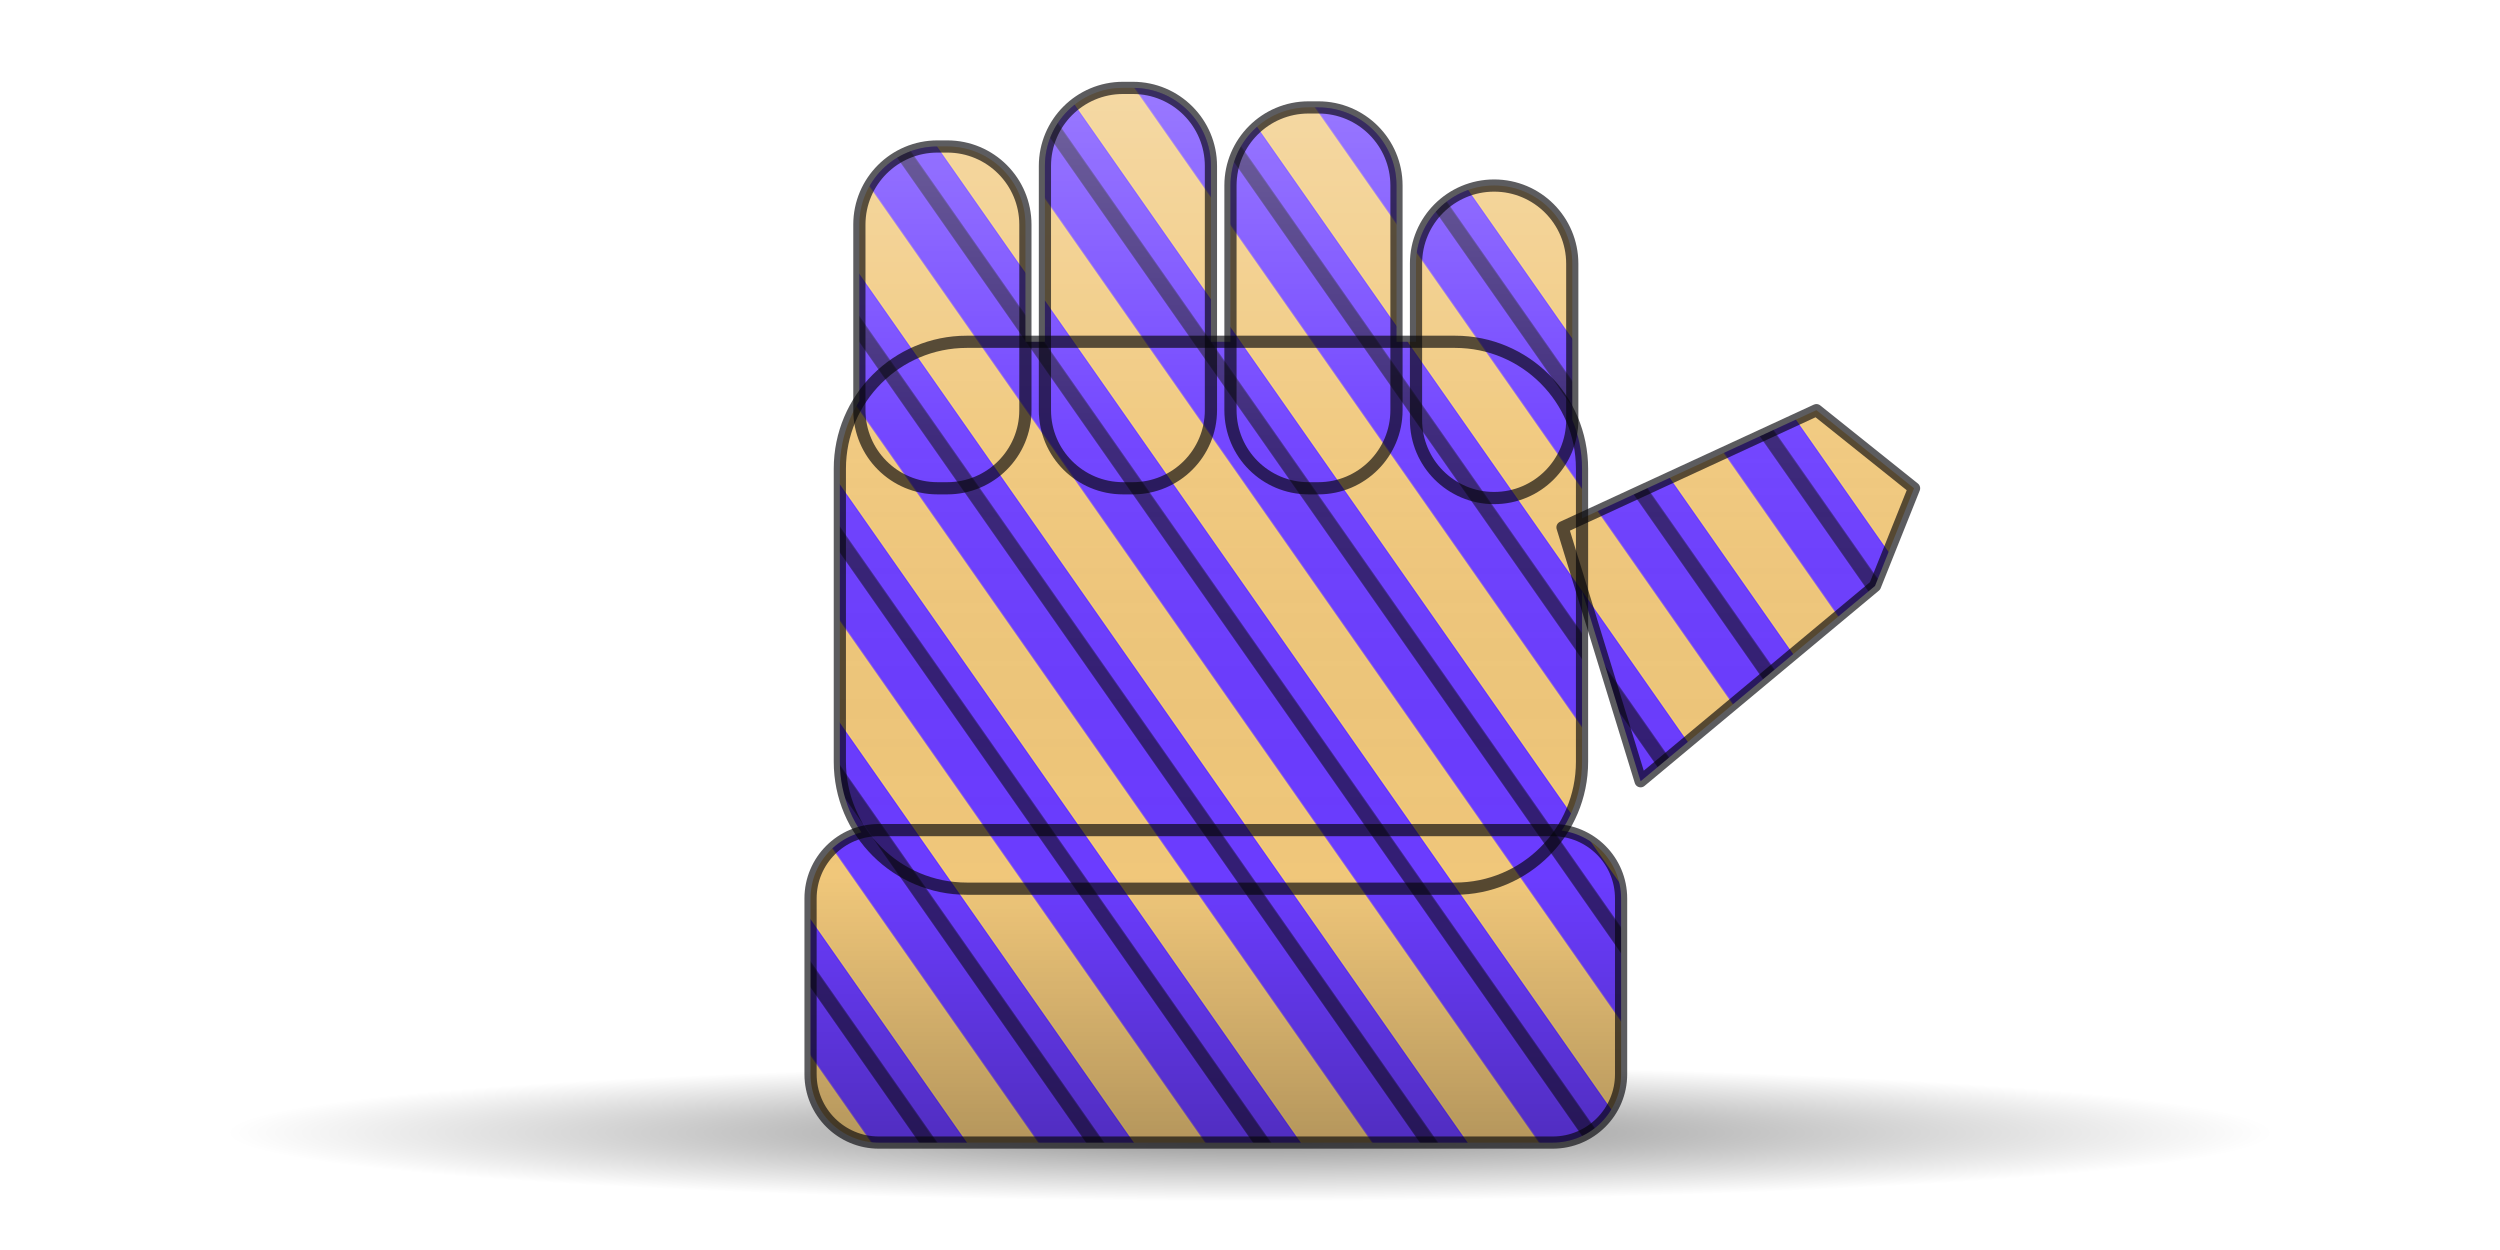
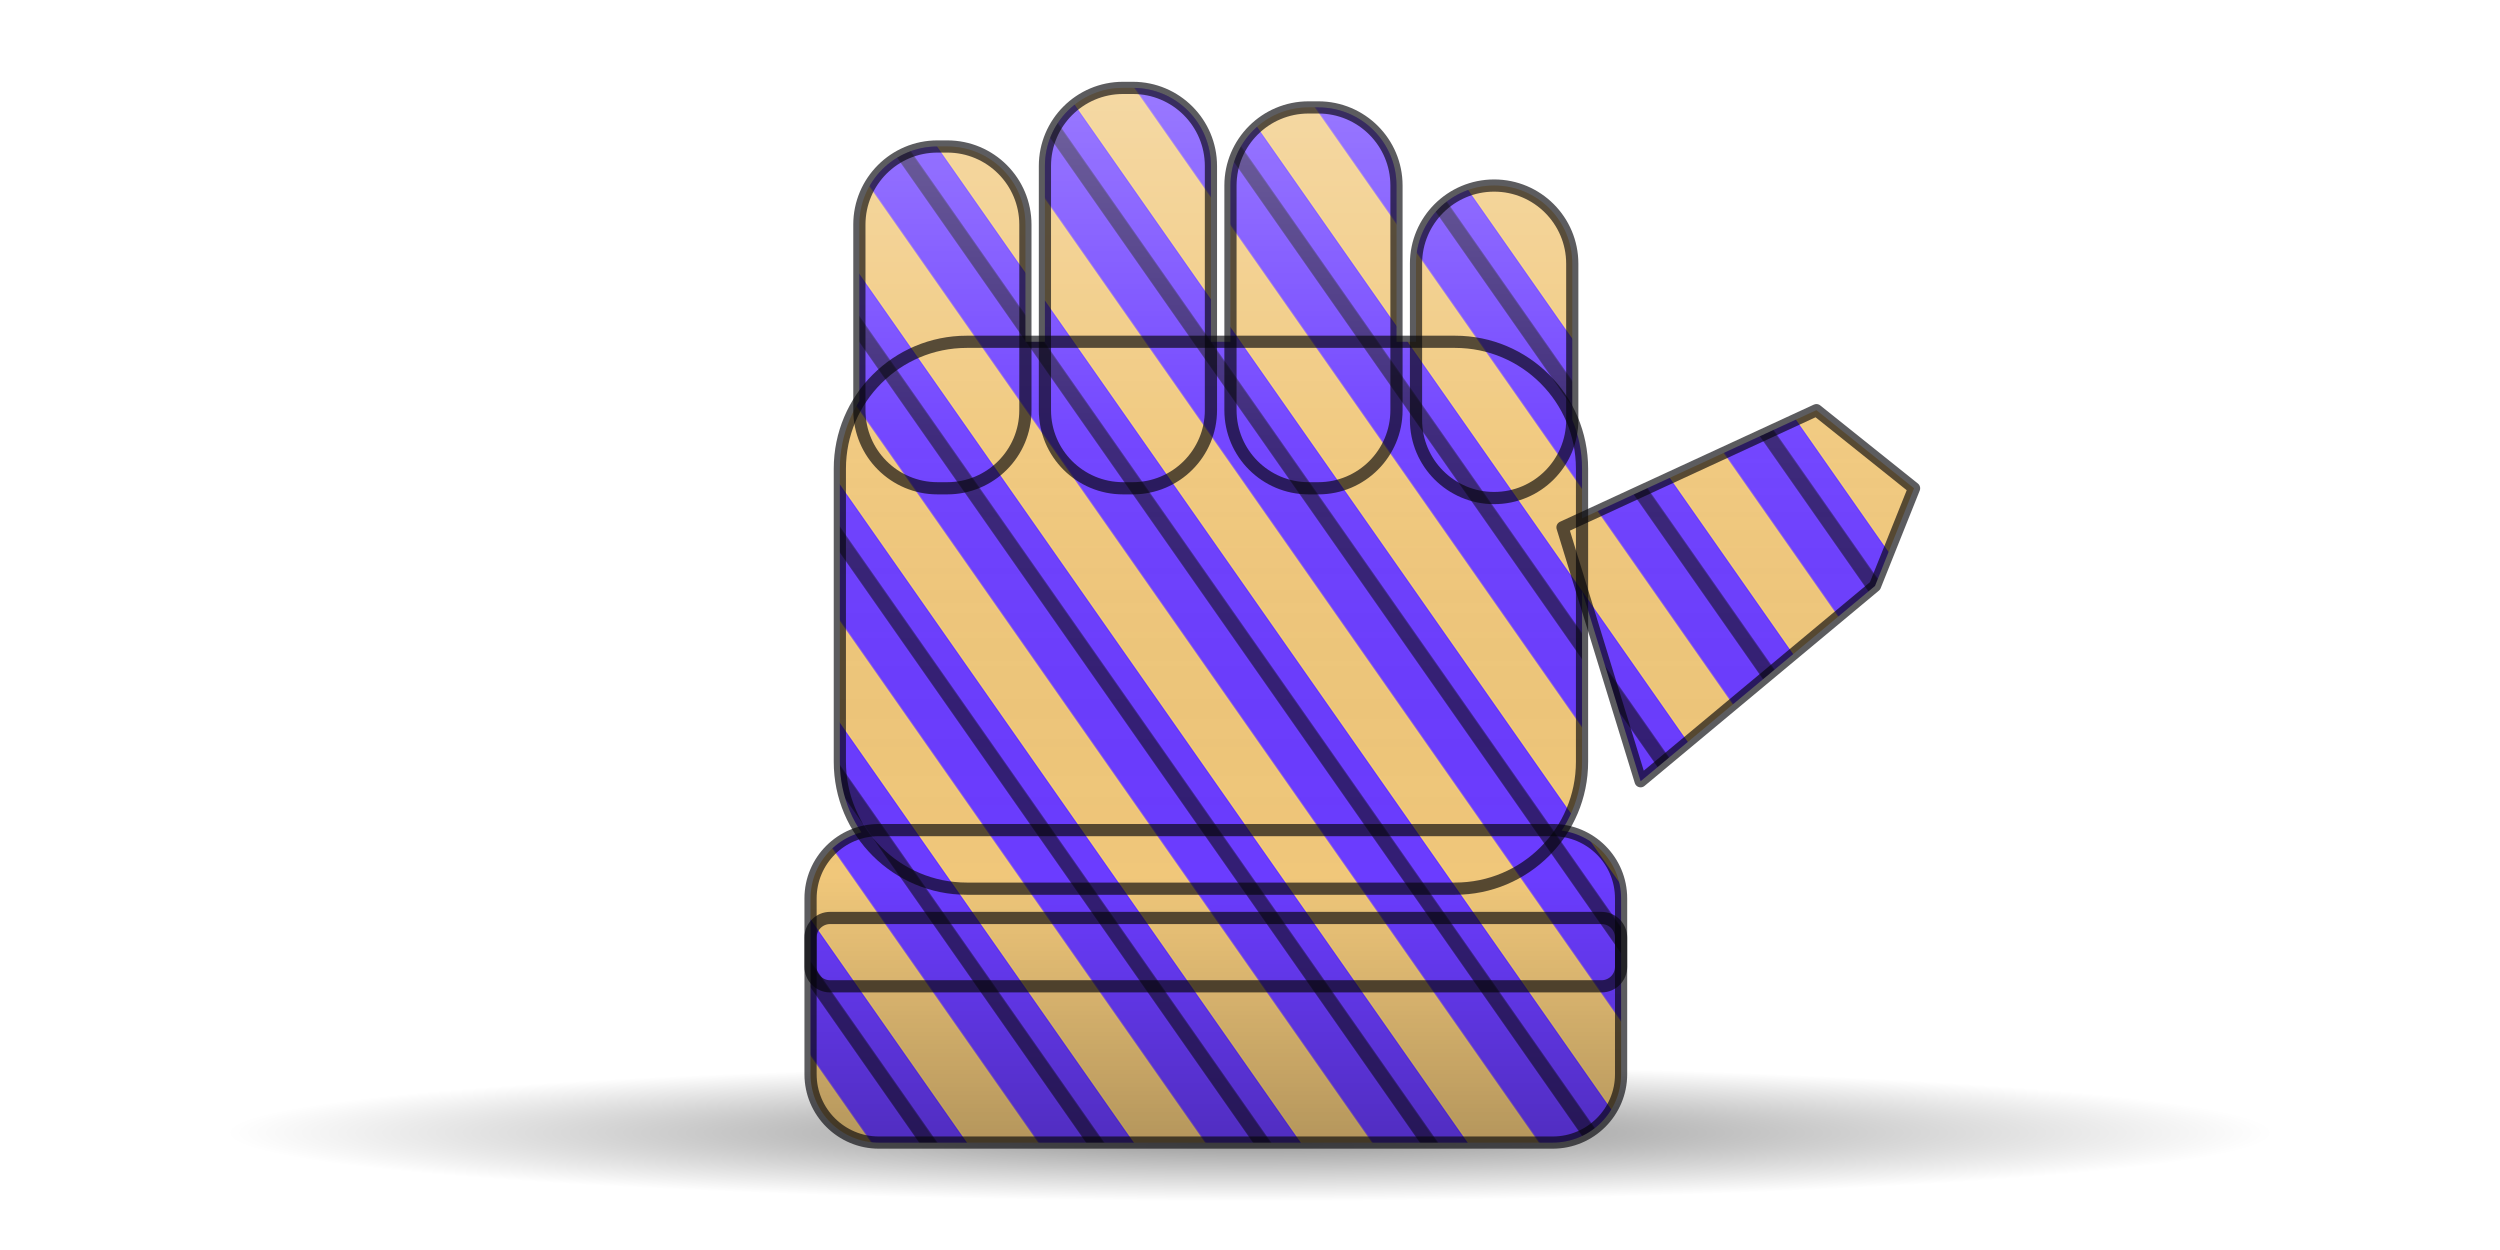
<svg xmlns="http://www.w3.org/2000/svg" viewBox="0 0 512 256" width="512" height="256">
  <defs>
    <pattern id="pglovessovereigngrip" width="28" height="28" patternUnits="userSpaceOnUse" patternTransform="rotate(-35)">
      <rect width="28" height="28" fill="#6b3cff" />
      <rect width="12" height="28" fill="#ffd66b" opacity=".9" />
      <rect x="20" width="3" height="28" fill="#0d0a18" opacity=".6" />
    </pattern>
    <clipPath id="cglovessovereigngrip">
      <rect x="176" y="30" width="34" height="70" rx="16" />
      <rect x="214" y="18" width="34" height="82" rx="16" />
      <rect x="252" y="22" width="34" height="78" rx="16" />
      <rect x="290" y="38" width="32" height="64" rx="16" />
      <rect x="172" y="70" width="152" height="112" rx="26" />
      <polygon points="320,108 372,84 392,100 384,120 336,160" />
      <rect x="166" y="170" width="166" height="64" rx="14" />
+       <rect x="166" y="188" width="166" height="14" rx="4" />
    </clipPath>
    <linearGradient id="hglovessovereigngrip" x1="0" y1="0" x2="0" y2="1">
      <stop offset="0" stop-color="#fff" stop-opacity=".38" />
      <stop offset=".35" stop-color="#fff" stop-opacity=".06" />
      <stop offset=".7" stop-color="#000" stop-opacity="0" />
      <stop offset="1" stop-color="#000" stop-opacity=".35" />
    </linearGradient>
    <radialGradient id="sglovessovereigngrip" cx=".5" cy=".5" r=".5">
      <stop offset="0" stop-color="#000" stop-opacity=".45" />
      <stop offset="1" stop-color="#000" stop-opacity="0" />
    </radialGradient>
  </defs>
  <ellipse cx="256" cy="232" rx="210" ry="14" fill="url(#sglovessovereigngrip)" />
  <g clip-path="url(#cglovessovereigngrip)">
    <rect width="512" height="256" fill="url(#pglovessovereigngrip)" />
    <rect width="512" height="256" fill="url(#hglovessovereigngrip)" />
  </g>
  <rect x="176" y="30" width="34" height="70" rx="16" fill="none" stroke="#05060a" stroke-opacity=".65" stroke-width="2.5" stroke-linejoin="round" />
  <rect x="214" y="18" width="34" height="82" rx="16" fill="none" stroke="#05060a" stroke-opacity=".65" stroke-width="2.5" stroke-linejoin="round" />
  <rect x="252" y="22" width="34" height="78" rx="16" fill="none" stroke="#05060a" stroke-opacity=".65" stroke-width="2.5" stroke-linejoin="round" />
  <rect x="290" y="38" width="32" height="64" rx="16" fill="none" stroke="#05060a" stroke-opacity=".65" stroke-width="2.5" stroke-linejoin="round" />
  <rect x="172" y="70" width="152" height="112" rx="26" fill="none" stroke="#05060a" stroke-opacity=".65" stroke-width="2.5" stroke-linejoin="round" />
  <polygon points="320,108 372,84 392,100 384,120 336,160" fill="none" stroke="#05060a" stroke-opacity=".65" stroke-width="2.5" stroke-linejoin="round" />
  <rect x="166" y="170" width="166" height="64" rx="14" fill="none" stroke="#05060a" stroke-opacity=".65" stroke-width="2.5" stroke-linejoin="round" />
+   <rect x="166" y="188" width="166" height="14" rx="4" fill="none" stroke="#05060a" stroke-opacity=".65" stroke-width="2.5" stroke-linejoin="round" />
</svg>
